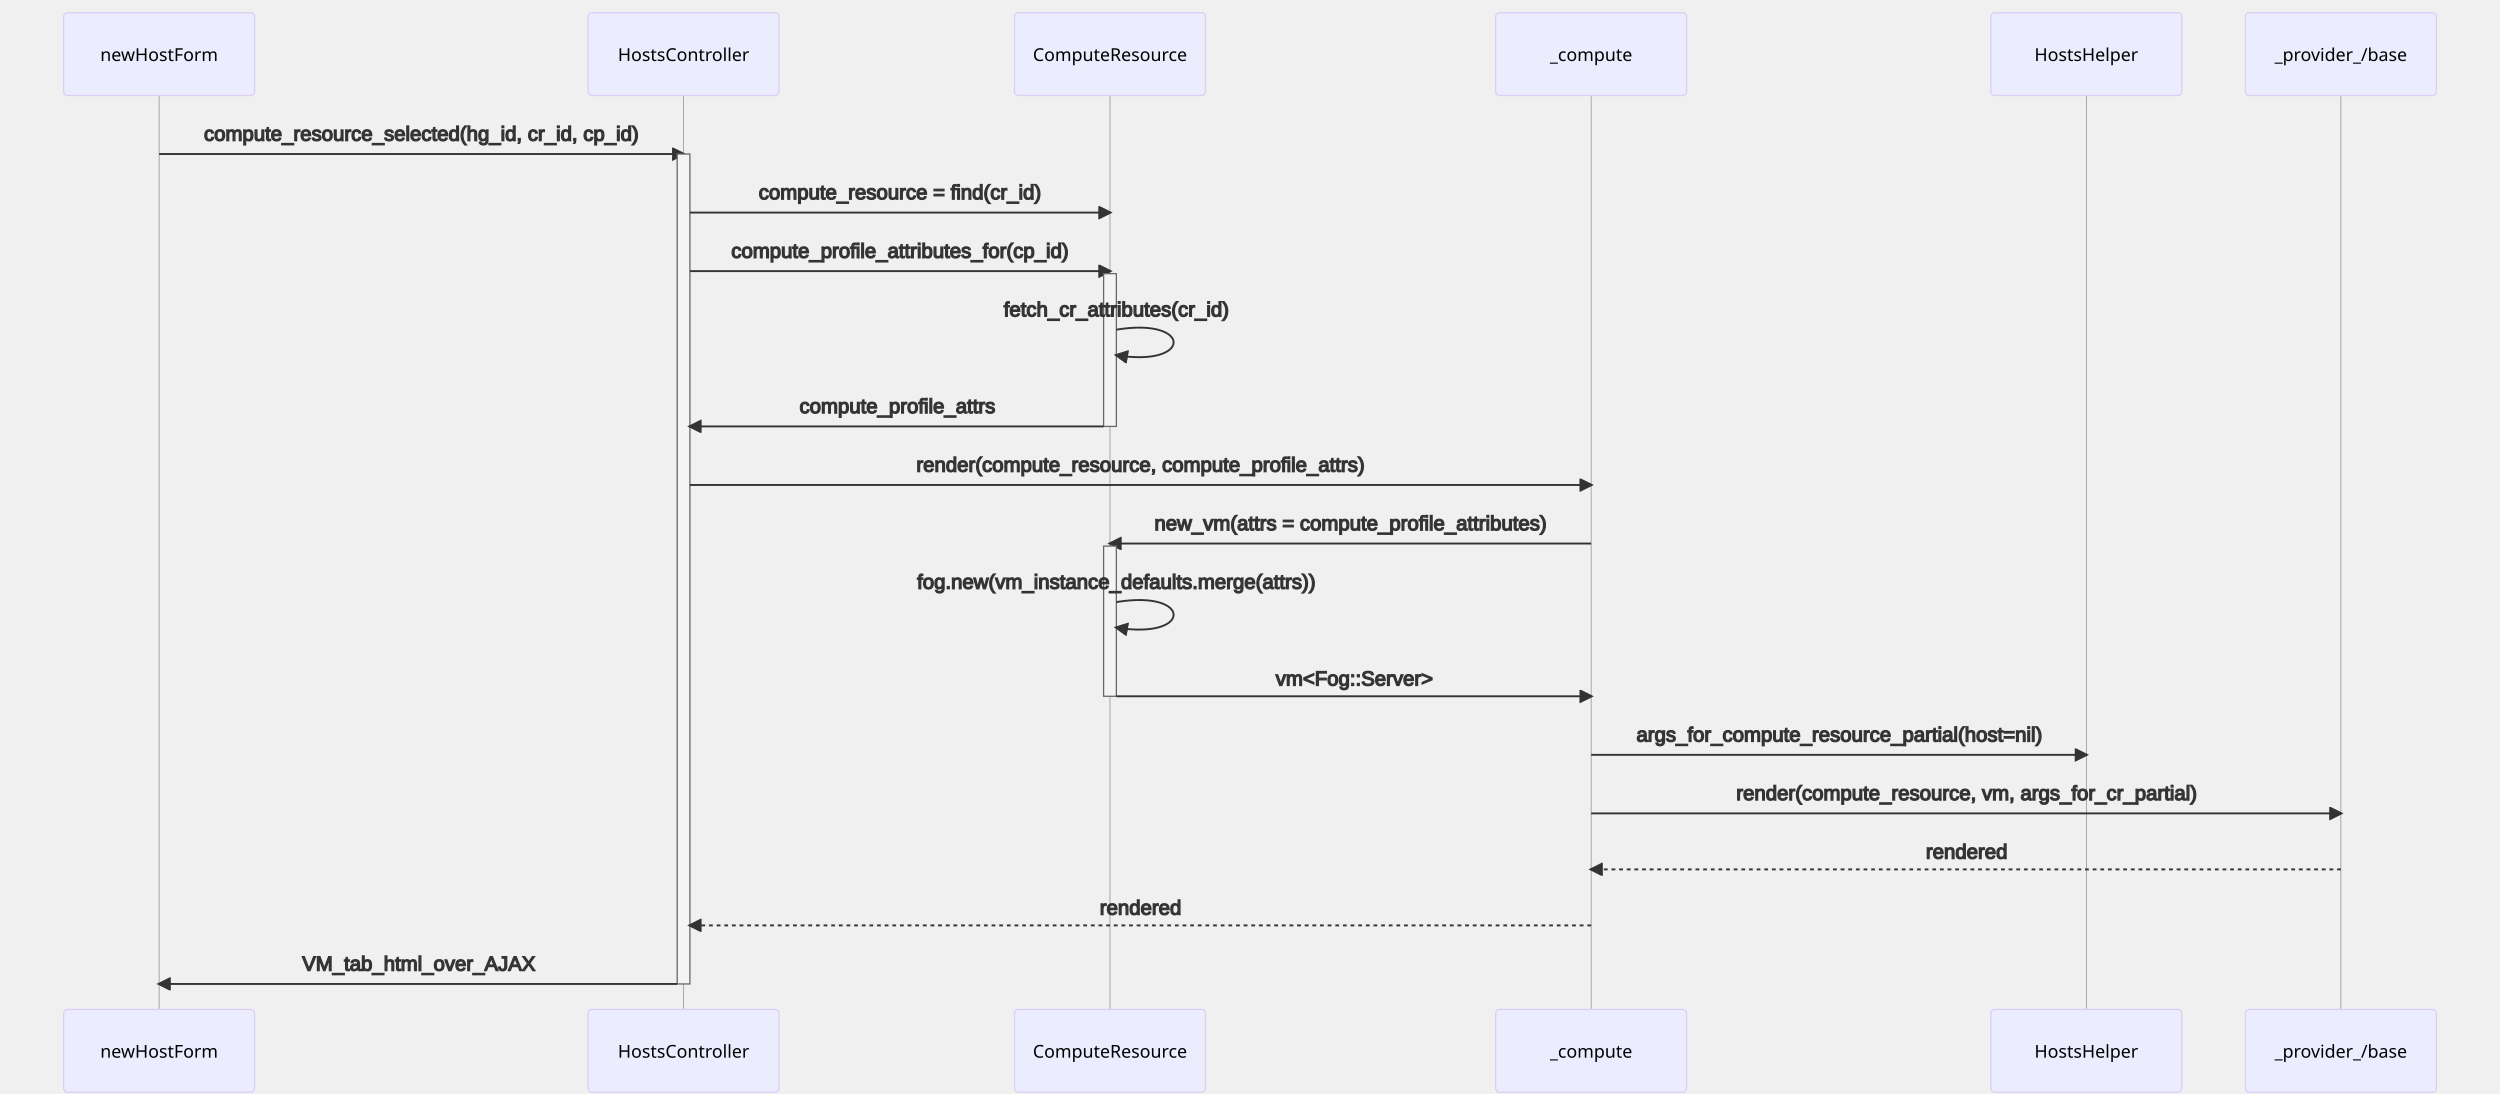
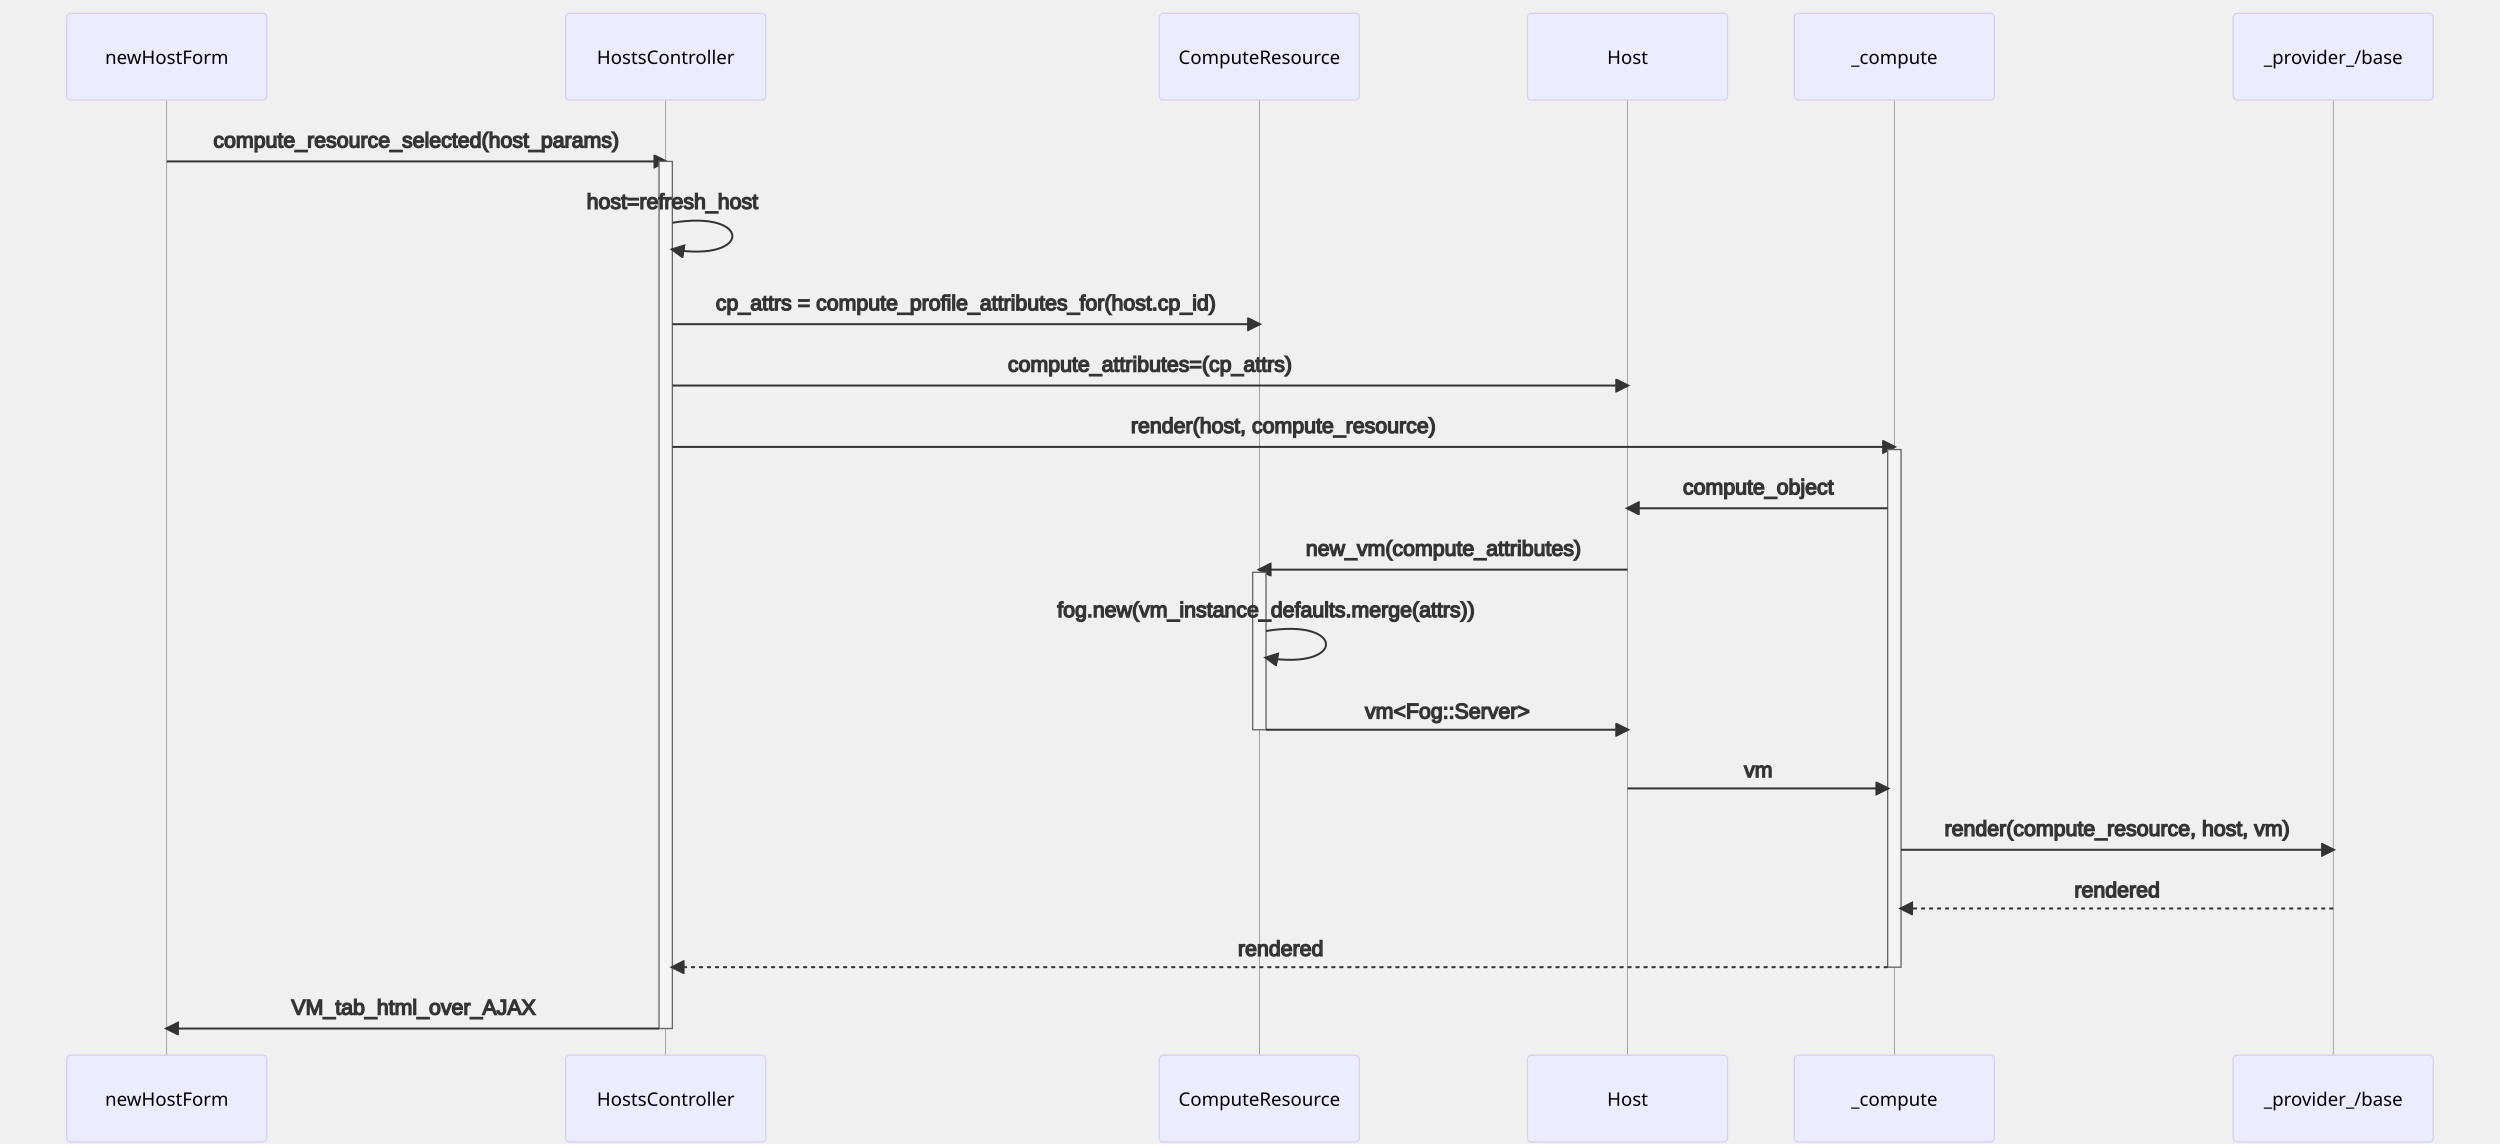
- <svg xmlns="http://www.w3.org/2000/svg" id="mermaid-1615987226097" width="100%" height="859" style="max-width: 1964px;" viewBox="-50 -10 1964 859">
-   <style>#mermaid-1615987226097{font-family:"trebuchet ms",verdana,arial,sans-serif;font-size:16px;fill:#333;}#mermaid-1615987226097 .error-icon{fill:#552222;}#mermaid-1615987226097 .error-text{fill:#552222;stroke:#552222;}#mermaid-1615987226097 .edge-thickness-normal{stroke-width:2px;}#mermaid-1615987226097 .edge-thickness-thick{stroke-width:3.5px;}#mermaid-1615987226097 .edge-pattern-solid{stroke-dasharray:0;}#mermaid-1615987226097 .edge-pattern-dashed{stroke-dasharray:3;}#mermaid-1615987226097 .edge-pattern-dotted{stroke-dasharray:2;}#mermaid-1615987226097 .marker{fill:#333333;stroke:#333333;}#mermaid-1615987226097 .marker.cross{stroke:#333333;}#mermaid-1615987226097 svg{font-family:"trebuchet ms",verdana,arial,sans-serif;font-size:16px;}#mermaid-1615987226097 .actor{stroke:hsl(259.626,59.777%,87.902%);fill:#ECECFF;}#mermaid-1615987226097 text.actor &gt; tspan{fill:black;stroke:none;}#mermaid-1615987226097 .actor-line{stroke:grey;}#mermaid-1615987226097 .messageLine0{stroke-width:1.5;stroke-dasharray:none;stroke:#333;}#mermaid-1615987226097 .messageLine1{stroke-width:1.5;stroke-dasharray:2,2;stroke:#333;}#mermaid-1615987226097 #arrowhead path{fill:#333;stroke:#333;}#mermaid-1615987226097 .sequenceNumber{fill:white;}#mermaid-1615987226097 #sequencenumber{fill:#333;}#mermaid-1615987226097 #crosshead path{fill:#333;stroke:#333;}#mermaid-1615987226097 .messageText{fill:#333;stroke:#333;}#mermaid-1615987226097 .labelBox{stroke:hsl(259.626,59.777%,87.902%);fill:#ECECFF;}#mermaid-1615987226097 .labelText,#mermaid-1615987226097 .labelText &gt; tspan{fill:black;stroke:none;}#mermaid-1615987226097 .loopText,#mermaid-1615987226097 .loopText &gt; tspan{fill:black;stroke:none;}#mermaid-1615987226097 .loopLine{stroke-width:2px;stroke-dasharray:2,2;stroke:hsl(259.626,59.777%,87.902%);fill:hsl(259.626,59.777%,87.902%);}#mermaid-1615987226097 .note{stroke:#aaaa33;fill:#fff5ad;}#mermaid-1615987226097 .noteText,#mermaid-1615987226097 .noteText &gt; tspan{fill:black;stroke:none;}#mermaid-1615987226097 .activation0{fill:#f4f4f4;stroke:#666;}#mermaid-1615987226097 .activation1{fill:#f4f4f4;stroke:#666;}#mermaid-1615987226097 .activation2{fill:#f4f4f4;stroke:#666;}#mermaid-1615987226097:root{--mermaid-font-family:"trebuchet ms",verdana,arial,sans-serif;}#mermaid-1615987226097 sequence{fill:apa;}</style>
+ <svg xmlns="http://www.w3.org/2000/svg" id="mermaid-1616516356132" width="100%" height="857" style="max-width: 1874px;" viewBox="-50 -10 1874 857">
+   <style>#mermaid-1616516356132{font-family:"trebuchet ms",verdana,arial,sans-serif;font-size:16px;fill:#333;}#mermaid-1616516356132 .error-icon{fill:#552222;}#mermaid-1616516356132 .error-text{fill:#552222;stroke:#552222;}#mermaid-1616516356132 .edge-thickness-normal{stroke-width:2px;}#mermaid-1616516356132 .edge-thickness-thick{stroke-width:3.5px;}#mermaid-1616516356132 .edge-pattern-solid{stroke-dasharray:0;}#mermaid-1616516356132 .edge-pattern-dashed{stroke-dasharray:3;}#mermaid-1616516356132 .edge-pattern-dotted{stroke-dasharray:2;}#mermaid-1616516356132 .marker{fill:#333333;stroke:#333333;}#mermaid-1616516356132 .marker.cross{stroke:#333333;}#mermaid-1616516356132 svg{font-family:"trebuchet ms",verdana,arial,sans-serif;font-size:16px;}#mermaid-1616516356132 .actor{stroke:hsl(259.626,59.777%,87.902%);fill:#ECECFF;}#mermaid-1616516356132 text.actor &gt; tspan{fill:black;stroke:none;}#mermaid-1616516356132 .actor-line{stroke:grey;}#mermaid-1616516356132 .messageLine0{stroke-width:1.5;stroke-dasharray:none;stroke:#333;}#mermaid-1616516356132 .messageLine1{stroke-width:1.5;stroke-dasharray:2,2;stroke:#333;}#mermaid-1616516356132 #arrowhead path{fill:#333;stroke:#333;}#mermaid-1616516356132 .sequenceNumber{fill:white;}#mermaid-1616516356132 #sequencenumber{fill:#333;}#mermaid-1616516356132 #crosshead path{fill:#333;stroke:#333;}#mermaid-1616516356132 .messageText{fill:#333;stroke:#333;}#mermaid-1616516356132 .labelBox{stroke:hsl(259.626,59.777%,87.902%);fill:#ECECFF;}#mermaid-1616516356132 .labelText,#mermaid-1616516356132 .labelText &gt; tspan{fill:black;stroke:none;}#mermaid-1616516356132 .loopText,#mermaid-1616516356132 .loopText &gt; tspan{fill:black;stroke:none;}#mermaid-1616516356132 .loopLine{stroke-width:2px;stroke-dasharray:2,2;stroke:hsl(259.626,59.777%,87.902%);fill:hsl(259.626,59.777%,87.902%);}#mermaid-1616516356132 .note{stroke:#aaaa33;fill:#fff5ad;}#mermaid-1616516356132 .noteText,#mermaid-1616516356132 .noteText &gt; tspan{fill:black;stroke:none;}#mermaid-1616516356132 .activation0{fill:#f4f4f4;stroke:#666;}#mermaid-1616516356132 .activation1{fill:#f4f4f4;stroke:#666;}#mermaid-1616516356132 .activation2{fill:#f4f4f4;stroke:#666;}#mermaid-1616516356132:root{--mermaid-font-family:"trebuchet ms",verdana,arial,sans-serif;}#mermaid-1616516356132 sequence{fill:apa;}</style>
  <g />
  <g>
-     <line id="actor408" x1="75" y1="5" x2="75" y2="848" class="actor-line" stroke-width="0.5px" stroke="#999" />
+     <line id="actor178" x1="75" y1="5" x2="75" y2="846" class="actor-line" stroke-width="0.5px" stroke="#999" />
    <rect x="0" y="0" fill="#eaeaea" stroke="#666" width="150" height="65" rx="3" ry="3" class="actor" />
    <text x="75" y="32.5" dominant-baseline="central" alignment-baseline="central" class="actor" style="text-anchor: middle; font-size: 14px; font-weight: 400; font-family: Open-Sans, sans-serif;">
      <tspan x="75" dy="0">newHostForm</tspan>
    </text>
  </g>
  <g>
-     <line id="actor409" x1="487" y1="5" x2="487" y2="848" class="actor-line" stroke-width="0.5px" stroke="#999" />
-     <rect x="412" y="0" fill="#eaeaea" stroke="#666" width="150" height="65" rx="3" ry="3" class="actor" />
-     <text x="487" y="32.5" dominant-baseline="central" alignment-baseline="central" class="actor" style="text-anchor: middle; font-size: 14px; font-weight: 400; font-family: Open-Sans, sans-serif;">
-       <tspan x="487" dy="0">HostsController</tspan>
+     <line id="actor179" x1="449" y1="5" x2="449" y2="846" class="actor-line" stroke-width="0.5px" stroke="#999" />
+     <rect x="374" y="0" fill="#eaeaea" stroke="#666" width="150" height="65" rx="3" ry="3" class="actor" />
+     <text x="449" y="32.5" dominant-baseline="central" alignment-baseline="central" class="actor" style="text-anchor: middle; font-size: 14px; font-weight: 400; font-family: Open-Sans, sans-serif;">
+       <tspan x="449" dy="0">HostsController</tspan>
    </text>
  </g>
  <g>
-     <line id="actor410" x1="822" y1="5" x2="822" y2="848" class="actor-line" stroke-width="0.5px" stroke="#999" />
-     <rect x="747" y="0" fill="#eaeaea" stroke="#666" width="150" height="65" rx="3" ry="3" class="actor" />
-     <text x="822" y="32.5" dominant-baseline="central" alignment-baseline="central" class="actor" style="text-anchor: middle; font-size: 14px; font-weight: 400; font-family: Open-Sans, sans-serif;">
-       <tspan x="822" dy="0">ComputeResource</tspan>
+     <line id="actor180" x1="894" y1="5" x2="894" y2="846" class="actor-line" stroke-width="0.5px" stroke="#999" />
+     <rect x="819" y="0" fill="#eaeaea" stroke="#666" width="150" height="65" rx="3" ry="3" class="actor" />
+     <text x="894" y="32.5" dominant-baseline="central" alignment-baseline="central" class="actor" style="text-anchor: middle; font-size: 14px; font-weight: 400; font-family: Open-Sans, sans-serif;">
+       <tspan x="894" dy="0">ComputeResource</tspan>
    </text>
  </g>
  <g>
-     <line id="actor411" x1="1200" y1="5" x2="1200" y2="848" class="actor-line" stroke-width="0.5px" stroke="#999" />
-     <rect x="1125" y="0" fill="#eaeaea" stroke="#666" width="150" height="65" rx="3" ry="3" class="actor" />
-     <text x="1200" y="32.5" dominant-baseline="central" alignment-baseline="central" class="actor" style="text-anchor: middle; font-size: 14px; font-weight: 400; font-family: Open-Sans, sans-serif;">
-       <tspan x="1200" dy="0">_compute</tspan>
+     <line id="actor181" x1="1170" y1="5" x2="1170" y2="846" class="actor-line" stroke-width="0.5px" stroke="#999" />
+     <rect x="1095" y="0" fill="#eaeaea" stroke="#666" width="150" height="65" rx="3" ry="3" class="actor" />
+     <text x="1170" y="32.5" dominant-baseline="central" alignment-baseline="central" class="actor" style="text-anchor: middle; font-size: 14px; font-weight: 400; font-family: Open-Sans, sans-serif;">
+       <tspan x="1170" dy="0">Host</tspan>
    </text>
  </g>
  <g>
-     <line id="actor412" x1="1589" y1="5" x2="1589" y2="848" class="actor-line" stroke-width="0.5px" stroke="#999" />
-     <rect x="1514" y="0" fill="#eaeaea" stroke="#666" width="150" height="65" rx="3" ry="3" class="actor" />
-     <text x="1589" y="32.5" dominant-baseline="central" alignment-baseline="central" class="actor" style="text-anchor: middle; font-size: 14px; font-weight: 400; font-family: Open-Sans, sans-serif;">
-       <tspan x="1589" dy="0">HostsHelper</tspan>
+     <line id="actor182" x1="1370" y1="5" x2="1370" y2="846" class="actor-line" stroke-width="0.5px" stroke="#999" />
+     <rect x="1295" y="0" fill="#eaeaea" stroke="#666" width="150" height="65" rx="3" ry="3" class="actor" />
+     <text x="1370" y="32.5" dominant-baseline="central" alignment-baseline="central" class="actor" style="text-anchor: middle; font-size: 14px; font-weight: 400; font-family: Open-Sans, sans-serif;">
+       <tspan x="1370" dy="0">_compute</tspan>
    </text>
  </g>
  <g>
-     <line id="actor413" x1="1789" y1="5" x2="1789" y2="848" class="actor-line" stroke-width="0.5px" stroke="#999" />
-     <rect x="1714" y="0" fill="#eaeaea" stroke="#666" width="150" height="65" rx="3" ry="3" class="actor" />
-     <text x="1789" y="32.5" dominant-baseline="central" alignment-baseline="central" class="actor" style="text-anchor: middle; font-size: 14px; font-weight: 400; font-family: Open-Sans, sans-serif;">
-       <tspan x="1789" dy="0">_provider_/base</tspan>
+     <line id="actor183" x1="1699" y1="5" x2="1699" y2="846" class="actor-line" stroke-width="0.5px" stroke="#999" />
+     <rect x="1624" y="0" fill="#eaeaea" stroke="#666" width="150" height="65" rx="3" ry="3" class="actor" />
+     <text x="1699" y="32.5" dominant-baseline="central" alignment-baseline="central" class="actor" style="text-anchor: middle; font-size: 14px; font-weight: 400; font-family: Open-Sans, sans-serif;">
+       <tspan x="1699" dy="0">_provider_/base</tspan>
    </text>
  </g>
  <defs>
    <marker id="arrowhead" refX="9" refY="5" markerUnits="userSpaceOnUse" markerWidth="12" markerHeight="12" orient="auto">
      <path d="M 0 0 L 10 5 L 0 10 z" />
    </marker>
  </defs>
  <defs>
    <marker id="crosshead" markerWidth="15" markerHeight="8" orient="auto" refX="16" refY="4">
      <path fill="black" stroke="#000000" stroke-width="1px" d="M 9,2 V 6 L16,4 Z" style="stroke-dasharray: 0, 0;" />
      <path fill="none" stroke="#000000" stroke-width="1px" d="M 0,1 L 6,7 M 6,1 L 0,7" style="stroke-dasharray: 0, 0;" />
    </marker>
  </defs>
  <defs>
    <marker id="filled-head" refX="18" refY="7" markerWidth="20" markerHeight="28" orient="auto">
      <path d="M 18,7 L9,13 L14,7 L9,1 Z" />
    </marker>
  </defs>
  <defs>
    <marker id="sequencenumber" refX="15" refY="15" markerWidth="60" markerHeight="40" orient="auto">
      <circle cx="15" cy="15" r="6" />
    </marker>
  </defs>
-   <text x="281" y="80" text-anchor="middle" dominant-baseline="middle" alignment-baseline="middle" class="messageText" dy="1em" style="font-family: &quot;trebuchet ms&quot;, verdana, arial, sans-serif; font-size: 16px; font-weight: 400;">compute_resource_selected(hg_id, cr_id, cp_id)</text>
-   <line x1="75" y1="111" x2="487" y2="111" class="messageLine0" stroke-width="2" stroke="none" marker-end="url(#arrowhead)" style="fill: none;" />
+   <text x="262" y="80" text-anchor="middle" dominant-baseline="middle" alignment-baseline="middle" class="messageText" dy="1em" style="font-family: &quot;trebuchet ms&quot;, verdana, arial, sans-serif; font-size: 16px; font-weight: 400;">compute_resource_selected(host_params)</text>
+   <line x1="75" y1="111" x2="449" y2="111" class="messageLine0" stroke-width="2" stroke="none" marker-end="url(#arrowhead)" style="fill: none;" />
  <g>
-     <rect x="482" y="111" fill="#EDF2AE" stroke="#666" width="10" height="652" rx="0" ry="0" class="activation0" />
+     <rect x="444" y="111" fill="#EDF2AE" stroke="#666" width="10" height="650" rx="0" ry="0" class="activation0" />
  </g>
-   <text x="657" y="126" text-anchor="middle" dominant-baseline="middle" alignment-baseline="middle" class="messageText" dy="1em" style="font-family: &quot;trebuchet ms&quot;, verdana, arial, sans-serif; font-size: 16px; font-weight: 400;">compute_resource = find(cr_id)</text>
-   <line x1="492" y1="157" x2="822" y2="157" class="messageLine0" stroke-width="2" stroke="none" marker-end="url(#arrowhead)" style="fill: none;" />
-   <text x="657" y="172" text-anchor="middle" dominant-baseline="middle" alignment-baseline="middle" class="messageText" dy="1em" style="font-family: &quot;trebuchet ms&quot;, verdana, arial, sans-serif; font-size: 16px; font-weight: 400;">compute_profile_attributes_for(cp_id)</text>
-   <line x1="492" y1="203" x2="822" y2="203" class="messageLine0" stroke-width="2" stroke="none" marker-end="url(#arrowhead)" style="fill: none;" />
+   <text x="454" y="126" text-anchor="middle" dominant-baseline="middle" alignment-baseline="middle" class="messageText" dy="1em" style="font-family: &quot;trebuchet ms&quot;, verdana, arial, sans-serif; font-size: 16px; font-weight: 400;">host=refresh_host</text>
+   <path d="M 454,157 C 514,147 514,187 454,177" class="messageLine0" stroke-width="2" stroke="none" marker-end="url(#arrowhead)" style="fill: none;" />
+   <text x="674" y="202" text-anchor="middle" dominant-baseline="middle" alignment-baseline="middle" class="messageText" dy="1em" style="font-family: &quot;trebuchet ms&quot;, verdana, arial, sans-serif; font-size: 16px; font-weight: 400;">cp_attrs = compute_profile_attributes_for(host.cp_id)</text>
+   <line x1="454" y1="233" x2="894" y2="233" class="messageLine0" stroke-width="2" stroke="none" marker-end="url(#arrowhead)" style="fill: none;" />
+   <text x="812" y="248" text-anchor="middle" dominant-baseline="middle" alignment-baseline="middle" class="messageText" dy="1em" style="font-family: &quot;trebuchet ms&quot;, verdana, arial, sans-serif; font-size: 16px; font-weight: 400;">compute_attributes=(cp_attrs)</text>
+   <line x1="454" y1="279" x2="1170" y2="279" class="messageLine0" stroke-width="2" stroke="none" marker-end="url(#arrowhead)" style="fill: none;" />
+   <text x="912" y="294" text-anchor="middle" dominant-baseline="middle" alignment-baseline="middle" class="messageText" dy="1em" style="font-family: &quot;trebuchet ms&quot;, verdana, arial, sans-serif; font-size: 16px; font-weight: 400;">render(host, compute_resource)</text>
+   <line x1="454" y1="325" x2="1370" y2="325" class="messageLine0" stroke-width="2" stroke="none" marker-end="url(#arrowhead)" style="fill: none;" />
  <g>
-     <rect x="817" y="205" fill="#EDF2AE" stroke="#666" width="10" height="120" rx="0" ry="0" class="activation0" />
+     <rect x="1365" y="327" fill="#EDF2AE" stroke="#666" width="10" height="388" rx="0" ry="0" class="activation0" />
  </g>
-   <text x="827" y="218" text-anchor="middle" dominant-baseline="middle" alignment-baseline="middle" class="messageText" dy="1em" style="font-family: &quot;trebuchet ms&quot;, verdana, arial, sans-serif; font-size: 16px; font-weight: 400;">fetch_cr_attributes(cr_id)</text>
-   <path d="M 827,249 C 887,239 887,279 827,269" class="messageLine0" stroke-width="2" stroke="none" marker-end="url(#arrowhead)" style="fill: none;" />
-   <text x="655" y="294" text-anchor="middle" dominant-baseline="middle" alignment-baseline="middle" class="messageText" dy="1em" style="font-family: &quot;trebuchet ms&quot;, verdana, arial, sans-serif; font-size: 16px; font-weight: 400;">compute_profile_attrs</text>
-   <line x1="817" y1="325" x2="492" y2="325" class="messageLine0" stroke-width="2" stroke="none" marker-end="url(#arrowhead)" style="fill: none;" />
-   <text x="846" y="340" text-anchor="middle" dominant-baseline="middle" alignment-baseline="middle" class="messageText" dy="1em" style="font-family: &quot;trebuchet ms&quot;, verdana, arial, sans-serif; font-size: 16px; font-weight: 400;">render(compute_resource, compute_profile_attrs)</text>
-   <line x1="492" y1="371" x2="1200" y2="371" class="messageLine0" stroke-width="2" stroke="none" marker-end="url(#arrowhead)" style="fill: none;" />
-   <text x="1011" y="386" text-anchor="middle" dominant-baseline="middle" alignment-baseline="middle" class="messageText" dy="1em" style="font-family: &quot;trebuchet ms&quot;, verdana, arial, sans-serif; font-size: 16px; font-weight: 400;">new_vm(attrs = compute_profile_attributes)</text>
-   <line x1="1200" y1="417" x2="822" y2="417" class="messageLine0" stroke-width="2" stroke="none" marker-end="url(#arrowhead)" style="fill: none;" />
+   <text x="1268" y="340" text-anchor="middle" dominant-baseline="middle" alignment-baseline="middle" class="messageText" dy="1em" style="font-family: &quot;trebuchet ms&quot;, verdana, arial, sans-serif; font-size: 16px; font-weight: 400;">compute_object</text>
+   <line x1="1365" y1="371" x2="1170" y2="371" class="messageLine0" stroke-width="2" stroke="none" marker-end="url(#arrowhead)" style="fill: none;" />
+   <text x="1032" y="386" text-anchor="middle" dominant-baseline="middle" alignment-baseline="middle" class="messageText" dy="1em" style="font-family: &quot;trebuchet ms&quot;, verdana, arial, sans-serif; font-size: 16px; font-weight: 400;">new_vm(compute_attributes)</text>
+   <line x1="1170" y1="417" x2="894" y2="417" class="messageLine0" stroke-width="2" stroke="none" marker-end="url(#arrowhead)" style="fill: none;" />
  <g>
-     <rect x="817" y="419" fill="#EDF2AE" stroke="#666" width="10" height="118" rx="0" ry="0" class="activation0" />
+     <rect x="889" y="419" fill="#EDF2AE" stroke="#666" width="10" height="118" rx="0" ry="0" class="activation0" />
  </g>
-   <text x="827" y="432" text-anchor="middle" dominant-baseline="middle" alignment-baseline="middle" class="messageText" dy="1em" style="font-family: &quot;trebuchet ms&quot;, verdana, arial, sans-serif; font-size: 16px; font-weight: 400;">fog.new(vm_instance_defaults.merge(attrs))</text>
-   <path d="M 827,463 C 887,453 887,493 827,483" class="messageLine0" stroke-width="2" stroke="none" marker-end="url(#arrowhead)" style="fill: none;" />
-   <text x="1014" y="508" text-anchor="middle" dominant-baseline="middle" alignment-baseline="middle" class="messageText" dy="1em" style="font-family: &quot;trebuchet ms&quot;, verdana, arial, sans-serif; font-size: 16px; font-weight: 400;">vm&lt;Fog::Server&gt;</text>
-   <line x1="827" y1="537" x2="1200" y2="537" class="messageLine0" stroke-width="2" stroke="none" marker-end="url(#arrowhead)" style="fill: none;" />
-   <text x="1395" y="552" text-anchor="middle" dominant-baseline="middle" alignment-baseline="middle" class="messageText" dy="1em" style="font-family: &quot;trebuchet ms&quot;, verdana, arial, sans-serif; font-size: 16px; font-weight: 400;">args_for_compute_resource_partial(host=nil)</text>
-   <line x1="1200" y1="583" x2="1589" y2="583" class="messageLine0" stroke-width="2" stroke="none" marker-end="url(#arrowhead)" style="fill: none;" />
-   <text x="1495" y="598" text-anchor="middle" dominant-baseline="middle" alignment-baseline="middle" class="messageText" dy="1em" style="font-family: &quot;trebuchet ms&quot;, verdana, arial, sans-serif; font-size: 16px; font-weight: 400;">render(compute_resource, vm, args_for_cr_partial)</text>
-   <line x1="1200" y1="629" x2="1789" y2="629" class="messageLine0" stroke-width="2" stroke="none" marker-end="url(#arrowhead)" style="fill: none;" />
-   <text x="1495" y="644" text-anchor="middle" dominant-baseline="middle" alignment-baseline="middle" class="messageText" dy="1em" style="font-family: &quot;trebuchet ms&quot;, verdana, arial, sans-serif; font-size: 16px; font-weight: 400;">rendered</text>
-   <line x1="1789" y1="673" x2="1200" y2="673" class="messageLine1" stroke-width="2" stroke="none" marker-end="url(#arrowhead)" style="stroke-dasharray: 3, 3; fill: none;" />
-   <text x="846" y="688" text-anchor="middle" dominant-baseline="middle" alignment-baseline="middle" class="messageText" dy="1em" style="font-family: &quot;trebuchet ms&quot;, verdana, arial, sans-serif; font-size: 16px; font-weight: 400;">rendered</text>
-   <line x1="1200" y1="717" x2="492" y2="717" class="messageLine1" stroke-width="2" stroke="none" marker-end="url(#arrowhead)" style="stroke-dasharray: 3, 3; fill: none;" />
-   <text x="279" y="732" text-anchor="middle" dominant-baseline="middle" alignment-baseline="middle" class="messageText" dy="1em" style="font-family: &quot;trebuchet ms&quot;, verdana, arial, sans-serif; font-size: 16px; font-weight: 400;">VM_tab_html_over_AJAX</text>
-   <line x1="482" y1="763" x2="75" y2="763" class="messageLine0" stroke-width="2" stroke="none" marker-end="url(#arrowhead)" style="fill: none;" />
+   <text x="899" y="432" text-anchor="middle" dominant-baseline="middle" alignment-baseline="middle" class="messageText" dy="1em" style="font-family: &quot;trebuchet ms&quot;, verdana, arial, sans-serif; font-size: 16px; font-weight: 400;">fog.new(vm_instance_defaults.merge(attrs))</text>
+   <path d="M 899,463 C 959,453 959,493 899,483" class="messageLine0" stroke-width="2" stroke="none" marker-end="url(#arrowhead)" style="fill: none;" />
+   <text x="1035" y="508" text-anchor="middle" dominant-baseline="middle" alignment-baseline="middle" class="messageText" dy="1em" style="font-family: &quot;trebuchet ms&quot;, verdana, arial, sans-serif; font-size: 16px; font-weight: 400;">vm&lt;Fog::Server&gt;</text>
+   <line x1="899" y1="537" x2="1170" y2="537" class="messageLine0" stroke-width="2" stroke="none" marker-end="url(#arrowhead)" style="fill: none;" />
+   <text x="1268" y="552" text-anchor="middle" dominant-baseline="middle" alignment-baseline="middle" class="messageText" dy="1em" style="font-family: &quot;trebuchet ms&quot;, verdana, arial, sans-serif; font-size: 16px; font-weight: 400;">vm</text>
+   <line x1="1170" y1="581" x2="1365" y2="581" class="messageLine0" stroke-width="2" stroke="none" marker-end="url(#arrowhead)" style="fill: none;" />
+   <text x="1537" y="596" text-anchor="middle" dominant-baseline="middle" alignment-baseline="middle" class="messageText" dy="1em" style="font-family: &quot;trebuchet ms&quot;, verdana, arial, sans-serif; font-size: 16px; font-weight: 400;">render(compute_resource, host, vm)</text>
+   <line x1="1375" y1="627" x2="1699" y2="627" class="messageLine0" stroke-width="2" stroke="none" marker-end="url(#arrowhead)" style="fill: none;" />
+   <text x="1537" y="642" text-anchor="middle" dominant-baseline="middle" alignment-baseline="middle" class="messageText" dy="1em" style="font-family: &quot;trebuchet ms&quot;, verdana, arial, sans-serif; font-size: 16px; font-weight: 400;">rendered</text>
+   <line x1="1699" y1="671" x2="1375" y2="671" class="messageLine1" stroke-width="2" stroke="none" marker-end="url(#arrowhead)" style="stroke-dasharray: 3, 3; fill: none;" />
+   <text x="910" y="686" text-anchor="middle" dominant-baseline="middle" alignment-baseline="middle" class="messageText" dy="1em" style="font-family: &quot;trebuchet ms&quot;, verdana, arial, sans-serif; font-size: 16px; font-weight: 400;">rendered</text>
+   <line x1="1365" y1="715" x2="454" y2="715" class="messageLine1" stroke-width="2" stroke="none" marker-end="url(#arrowhead)" style="stroke-dasharray: 3, 3; fill: none;" />
+   <text x="260" y="730" text-anchor="middle" dominant-baseline="middle" alignment-baseline="middle" class="messageText" dy="1em" style="font-family: &quot;trebuchet ms&quot;, verdana, arial, sans-serif; font-size: 16px; font-weight: 400;">VM_tab_html_over_AJAX</text>
+   <line x1="444" y1="761" x2="75" y2="761" class="messageLine0" stroke-width="2" stroke="none" marker-end="url(#arrowhead)" style="fill: none;" />
  <g>
-     <rect x="0" y="783" fill="#eaeaea" stroke="#666" width="150" height="65" rx="3" ry="3" class="actor" />
-     <text x="75" y="815.5" dominant-baseline="central" alignment-baseline="central" class="actor" style="text-anchor: middle; font-size: 14px; font-weight: 400; font-family: Open-Sans, sans-serif;">
+     <rect x="0" y="781" fill="#eaeaea" stroke="#666" width="150" height="65" rx="3" ry="3" class="actor" />
+     <text x="75" y="813.5" dominant-baseline="central" alignment-baseline="central" class="actor" style="text-anchor: middle; font-size: 14px; font-weight: 400; font-family: Open-Sans, sans-serif;">
      <tspan x="75" dy="0">newHostForm</tspan>
    </text>
  </g>
  <g>
-     <rect x="412" y="783" fill="#eaeaea" stroke="#666" width="150" height="65" rx="3" ry="3" class="actor" />
-     <text x="487" y="815.5" dominant-baseline="central" alignment-baseline="central" class="actor" style="text-anchor: middle; font-size: 14px; font-weight: 400; font-family: Open-Sans, sans-serif;">
-       <tspan x="487" dy="0">HostsController</tspan>
+     <rect x="374" y="781" fill="#eaeaea" stroke="#666" width="150" height="65" rx="3" ry="3" class="actor" />
+     <text x="449" y="813.5" dominant-baseline="central" alignment-baseline="central" class="actor" style="text-anchor: middle; font-size: 14px; font-weight: 400; font-family: Open-Sans, sans-serif;">
+       <tspan x="449" dy="0">HostsController</tspan>
    </text>
  </g>
  <g>
-     <rect x="747" y="783" fill="#eaeaea" stroke="#666" width="150" height="65" rx="3" ry="3" class="actor" />
-     <text x="822" y="815.5" dominant-baseline="central" alignment-baseline="central" class="actor" style="text-anchor: middle; font-size: 14px; font-weight: 400; font-family: Open-Sans, sans-serif;">
-       <tspan x="822" dy="0">ComputeResource</tspan>
+     <rect x="819" y="781" fill="#eaeaea" stroke="#666" width="150" height="65" rx="3" ry="3" class="actor" />
+     <text x="894" y="813.5" dominant-baseline="central" alignment-baseline="central" class="actor" style="text-anchor: middle; font-size: 14px; font-weight: 400; font-family: Open-Sans, sans-serif;">
+       <tspan x="894" dy="0">ComputeResource</tspan>
    </text>
  </g>
  <g>
-     <rect x="1125" y="783" fill="#eaeaea" stroke="#666" width="150" height="65" rx="3" ry="3" class="actor" />
-     <text x="1200" y="815.5" dominant-baseline="central" alignment-baseline="central" class="actor" style="text-anchor: middle; font-size: 14px; font-weight: 400; font-family: Open-Sans, sans-serif;">
-       <tspan x="1200" dy="0">_compute</tspan>
+     <rect x="1095" y="781" fill="#eaeaea" stroke="#666" width="150" height="65" rx="3" ry="3" class="actor" />
+     <text x="1170" y="813.5" dominant-baseline="central" alignment-baseline="central" class="actor" style="text-anchor: middle; font-size: 14px; font-weight: 400; font-family: Open-Sans, sans-serif;">
+       <tspan x="1170" dy="0">Host</tspan>
    </text>
  </g>
  <g>
-     <rect x="1514" y="783" fill="#eaeaea" stroke="#666" width="150" height="65" rx="3" ry="3" class="actor" />
-     <text x="1589" y="815.5" dominant-baseline="central" alignment-baseline="central" class="actor" style="text-anchor: middle; font-size: 14px; font-weight: 400; font-family: Open-Sans, sans-serif;">
-       <tspan x="1589" dy="0">HostsHelper</tspan>
+     <rect x="1295" y="781" fill="#eaeaea" stroke="#666" width="150" height="65" rx="3" ry="3" class="actor" />
+     <text x="1370" y="813.5" dominant-baseline="central" alignment-baseline="central" class="actor" style="text-anchor: middle; font-size: 14px; font-weight: 400; font-family: Open-Sans, sans-serif;">
+       <tspan x="1370" dy="0">_compute</tspan>
    </text>
  </g>
  <g>
-     <rect x="1714" y="783" fill="#eaeaea" stroke="#666" width="150" height="65" rx="3" ry="3" class="actor" />
-     <text x="1789" y="815.5" dominant-baseline="central" alignment-baseline="central" class="actor" style="text-anchor: middle; font-size: 14px; font-weight: 400; font-family: Open-Sans, sans-serif;">
-       <tspan x="1789" dy="0">_provider_/base</tspan>
+     <rect x="1624" y="781" fill="#eaeaea" stroke="#666" width="150" height="65" rx="3" ry="3" class="actor" />
+     <text x="1699" y="813.5" dominant-baseline="central" alignment-baseline="central" class="actor" style="text-anchor: middle; font-size: 14px; font-weight: 400; font-family: Open-Sans, sans-serif;">
+       <tspan x="1699" dy="0">_provider_/base</tspan>
    </text>
  </g>
</svg>
